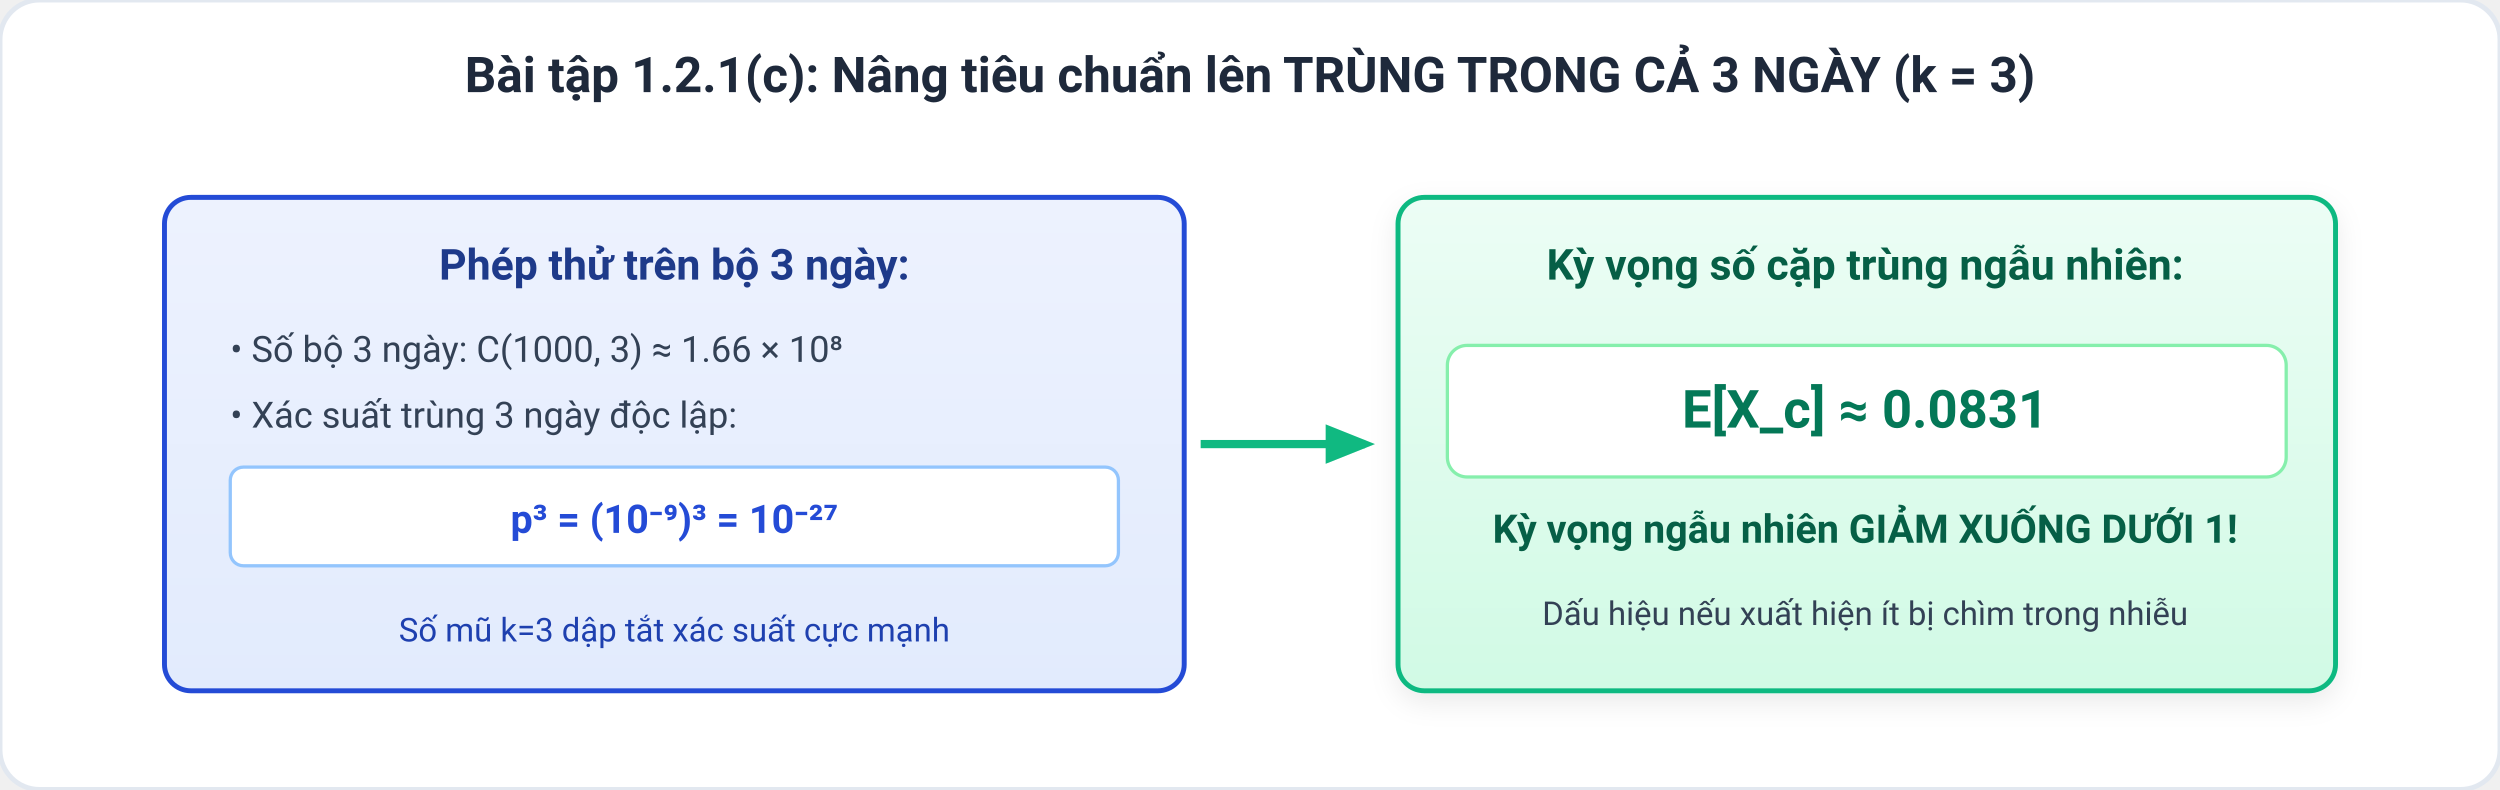
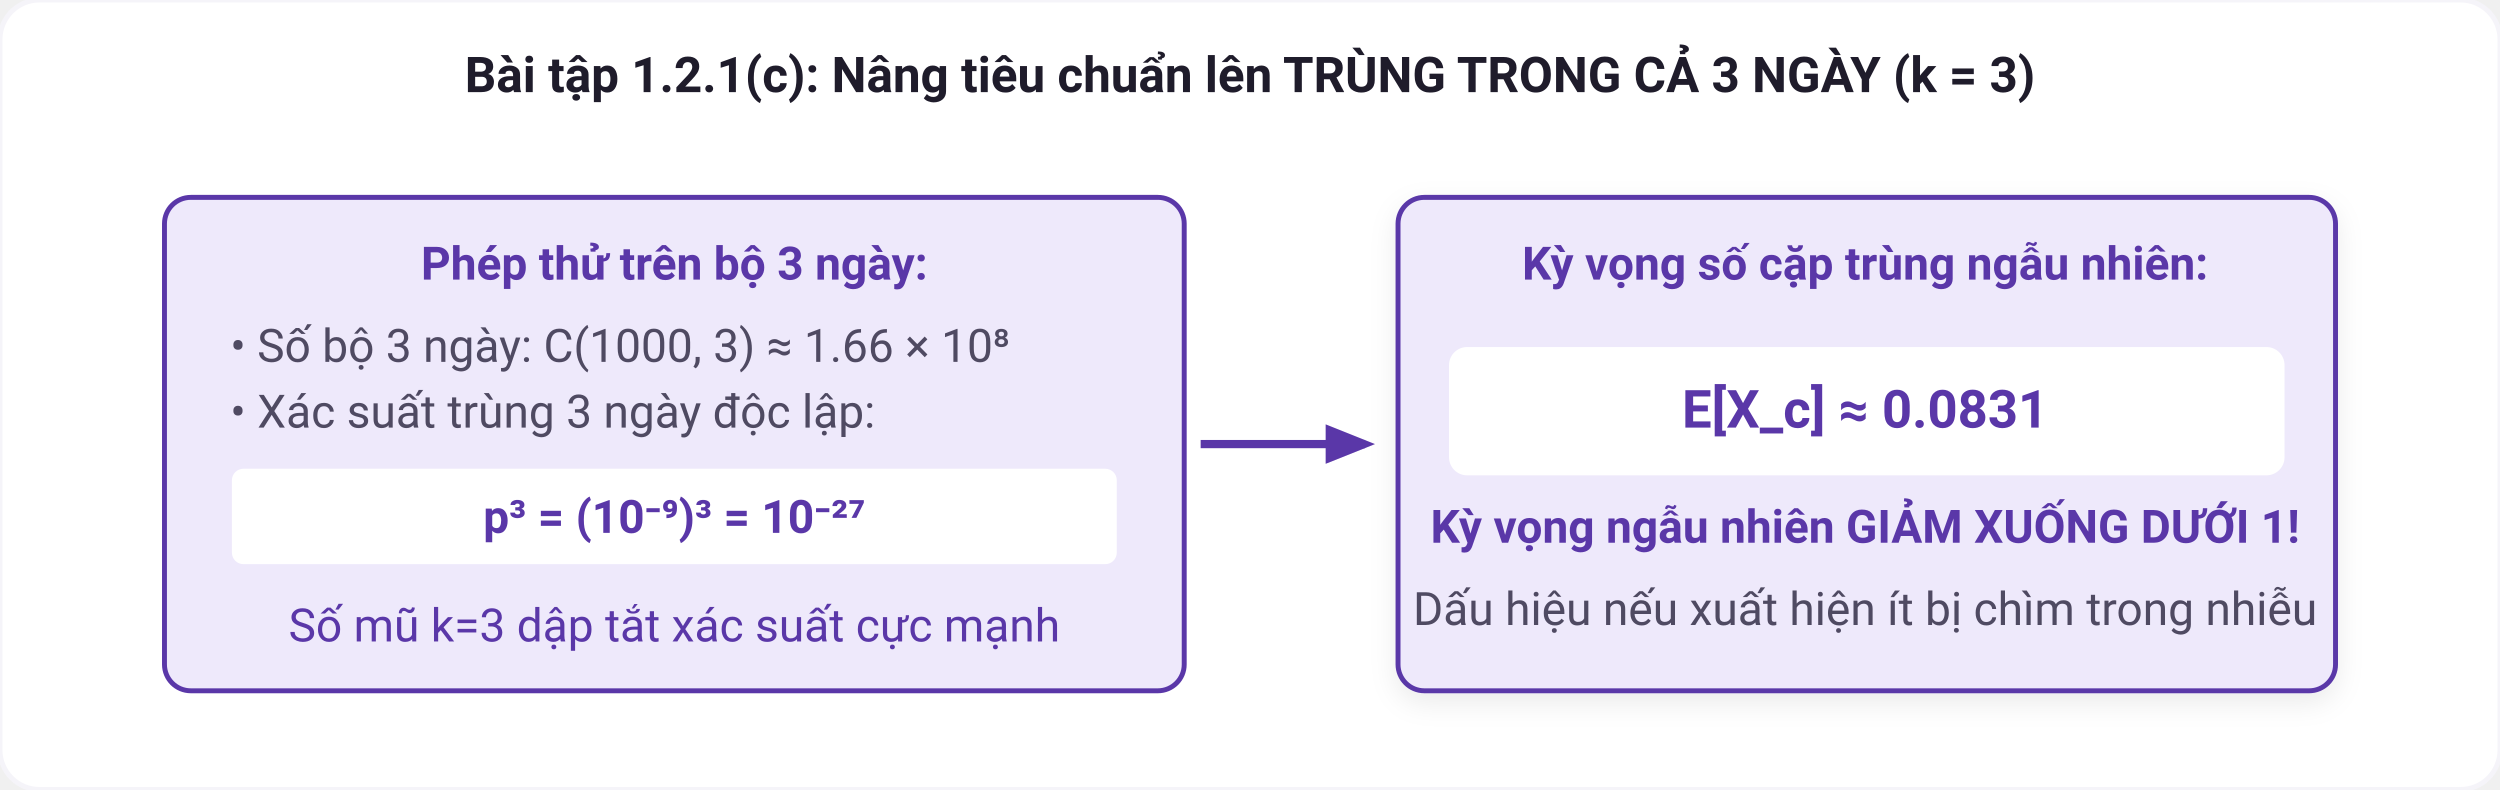
<svg xmlns="http://www.w3.org/2000/svg" viewBox="0 0 760 240" width="100%" height="auto" style="max-width: 760px; font-family: -apple-system, BlinkMacSystemFont, 'Segoe UI', Roboto, Helvetica, Arial, sans-serif;">
  <defs>
    <linearGradient id="blueGrad" x1="0%" y1="0%" x2="100%" y2="100%">
-       <stop offset="0%" stop-color="#244bd6" />
-       <stop offset="100%" stop-color="#1b3cac" />
+       <stop offset="0%" stop-color="#5a37a8" />
+       <stop offset="100%" stop-color="#5a37a8" />
    </linearGradient>
    <linearGradient id="softBlue" x1="0%" y1="0%" x2="0%" y2="100%">
-       <stop offset="0%" stop-color="#edf2fe" />
-       <stop offset="100%" stop-color="#e2ebfd" />
+       <stop offset="0%" stop-color="#f5f4f9" />
+       <stop offset="100%" stop-color="#eee9fb" />
    </linearGradient>
    <linearGradient id="softAmber" x1="0%" y1="0%" x2="0%" y2="100%">
-       <stop offset="0%" stop-color="#fef3c7" />
-       <stop offset="100%" stop-color="#fde68a" />
+       <stop offset="0%" stop-color="#eee9fb" />
+       <stop offset="100%" stop-color="#eee9fb" />
    </linearGradient>
    <linearGradient id="softGreen" x1="0%" y1="0%" x2="0%" y2="100%">
-       <stop offset="0%" stop-color="#ecfdf5" />
-       <stop offset="100%" stop-color="#d1fae5" />
+       <stop offset="0%" stop-color="#f5f4f9" />
+       <stop offset="100%" stop-color="#eee9fb" />
    </linearGradient>
    <linearGradient id="softRed" x1="0%" y1="0%" x2="0%" y2="100%">
-       <stop offset="0%" stop-color="#fef2f2" />
-       <stop offset="100%" stop-color="#fee2e2" />
+       <stop offset="0%" stop-color="#f5f4f9" />
+       <stop offset="100%" stop-color="#eee9fb" />
    </linearGradient>
    <filter id="shadow" x="-5%" y="-5%" width="110%" height="115%" filterUnits="userSpaceOnUse">
-       <feDropShadow dx="0" dy="3" stdDeviation="4" flood-color="#0f172a" flood-opacity="0.08" />
+       <feDropShadow dx="0" dy="3" stdDeviation="4" flood-color="#1f1c2b" flood-opacity="0.08" />
    </filter>
    <marker id="arrow" viewBox="0 0 10 10" refX="8" refY="5" markerWidth="6" markerHeight="6" orient="auto-start-reverse">
-       <path d="M 0 1 L 10 5 L 0 9 z" fill="#244bd6" />
+       <path d="M 0 1 L 10 5 L 0 9 z" fill="#5a37a8" />
    </marker>
    <marker id="grayArrow" viewBox="0 0 10 10" refX="8" refY="5" markerWidth="6" markerHeight="6" orient="auto-start-reverse">
-       <path d="M 0 1 L 10 5 L 0 9 z" fill="#64748b" />
+       <path d="M 0 1 L 10 5 L 0 9 z" fill="#5a37a8" />
    </marker>
    <marker id="redArrow" viewBox="0 0 10 10" refX="8" refY="5" markerWidth="6" markerHeight="6" orient="auto-start-reverse">
-       <path d="M 0 1 L 10 5 L 0 9 z" fill="#ef4444" />
+       <path d="M 0 1 L 10 5 L 0 9 z" fill="#5a37a8" />
    </marker>
    <marker id="greenArrow" viewBox="0 0 10 10" refX="8" refY="5" markerWidth="6" markerHeight="6" orient="auto-start-reverse">
-       <path d="M 0 1 L 10 5 L 0 9 z" fill="#10b981" />
+       <path d="M 0 1 L 10 5 L 0 9 z" fill="#5a37a8" />
    </marker>
  </defs>
-   <rect width="760" height="240" rx="12" fill="#ffffff" stroke="#e2e8f0" stroke-width="1.5" />
-   <text x="380" y="28" font-size="15" font-weight="700" fill="#1e293b" text-anchor="middle">Bài tập 1.2.1(c): Nâng tiêu chuẩn lên TRÙNG TRONG CẢ 3 NGÀY (k = 3)</text>
-   <rect x="50" y="60" width="310" height="150" rx="8" fill="url(#softBlue)" stroke="#244bd6" stroke-width="1.5" />
-   <text x="205" y="85" font-size="13" font-weight="700" fill="#1e3a8a" text-anchor="middle">Phép thử trên bộ 3 ngày:</text>
-   <text x="70" y="110" font-size="11" fill="#334155">• Số bộ 3 ngày: C(1000, 3) ≈ 1.66 × 10⁸</text>
-   <text x="70" y="130" font-size="11" fill="#334155">• Xác suất trùng 3 ngày độc lập:</text>
-   <rect x="70" y="142" width="270" height="30" rx="4" fill="#ffffff" stroke="#93c5fd" />
-   <text x="205" y="162" font-size="12" font-weight="700" fill="#244bd6" text-anchor="middle">p³ = (10⁻⁹)³ = 10⁻²⁷</text>
-   <text x="205" y="195" font-size="10" fill="#1e40af" text-anchor="middle">Số mũ k=3 dập tắt xác suất cực mạnh</text>
-   <path d="M 365 135 L 415 135" stroke="#10b981" stroke-width="2.5" marker-end="url(#greenArrow)" />
-   <rect x="425" y="60" width="285" height="150" rx="8" fill="url(#softGreen)" stroke="#10b981" stroke-width="1.5" filter="url(#shadow)" />
-   <text x="567" y="85" font-size="13" font-weight="700" fill="#065f46" text-anchor="middle">Kỳ vọng số cặp trùng ngẫu nhiên:</text>
-   <rect x="440" y="105" width="255" height="40" rx="6" fill="#ffffff" stroke="#86efac" />
-   <text x="567" y="130" font-size="16" font-weight="700" fill="#047857" text-anchor="middle">E[X_c] ≈ 0.0831</text>
-   <text x="567" y="165" font-size="12" font-weight="600" fill="#065f46" text-anchor="middle">Kỳ vọng ngẫu nhiên GIẢM XUỐNG DƯỚI 1!</text>
-   <text x="567" y="190" font-size="10" fill="#334155" text-anchor="middle">Dấu hiệu nếu xuất hiện ít bị chìm trong nhiễu</text>
+   <rect width="760" height="240" rx="12" fill="#ffffff" stroke="#f5f4f9" stroke-width="1.5" />
+   <text x="380" y="28" font-size="15" font-weight="700" fill="#1f1c2b" text-anchor="middle">Bài tập 1.2.1(c): Nâng tiêu chuẩn lên TRÙNG TRONG CẢ 3 NGÀY (k = 3)</text>
+   <rect x="50" y="60" width="310" height="150" rx="8" fill="#eee9fb" stroke="#5a37a8" stroke-width="1.5" />
+   <text x="205" y="85" font-size="14" font-weight="700" fill="#5a37a8" text-anchor="middle">Phép thử trên bộ 3 ngày:</text>
+   <text x="70" y="110" font-size="14" fill="#4f4a62">• Số bộ 3 ngày: C(1000, 3) ≈ 1.66 × 10⁸</text>
+   <text x="70" y="130" font-size="14" fill="#4f4a62">• Xác suất trùng 3 ngày độc lập:</text>
+   <rect x="70" y="142" width="270" height="30" rx="4" fill="#ffffff" stroke="#eee9fb" />
+   <text x="205" y="162" font-size="14" font-weight="700" fill="#5a37a8" text-anchor="middle">p³ = (10⁻⁹)³ = 10⁻²⁷</text>
+   <text x="205" y="195" font-size="14" fill="#5a37a8" text-anchor="middle">Số mũ k=3 dập tắt xác suất cực mạnh</text>
+   <path d="M 365 135 L 415 135" stroke="#5a37a8" stroke-width="2.5" marker-end="url(#greenArrow)" />
+   <rect x="425" y="60" width="285" height="150" rx="8" fill="#eee9fb" stroke="#5a37a8" stroke-width="1.5" filter="url(#shadow)" />
+   <text x="567" y="85" font-size="14" font-weight="700" fill="#5a37a8" text-anchor="middle">Kỳ vọng số cặp trùng ngẫu nhiên:</text>
+   <rect x="440" y="105" width="255" height="40" rx="6" fill="#ffffff" stroke="#eee9fb" />
+   <text x="567" y="130" font-size="16" font-weight="700" fill="#5a37a8" text-anchor="middle">E[X_c] ≈ 0.0831</text>
+   <text x="567" y="165" font-size="14" font-weight="600" fill="#5a37a8" text-anchor="middle">Kỳ vọng ngẫu nhiên GIẢM XUỐNG DƯỚI 1!</text>
+   <text x="567" y="190" font-size="14" fill="#4f4a62" text-anchor="middle">Dấu hiệu nếu xuất hiện ít bị chìm trong nhiễu</text>
</svg>
